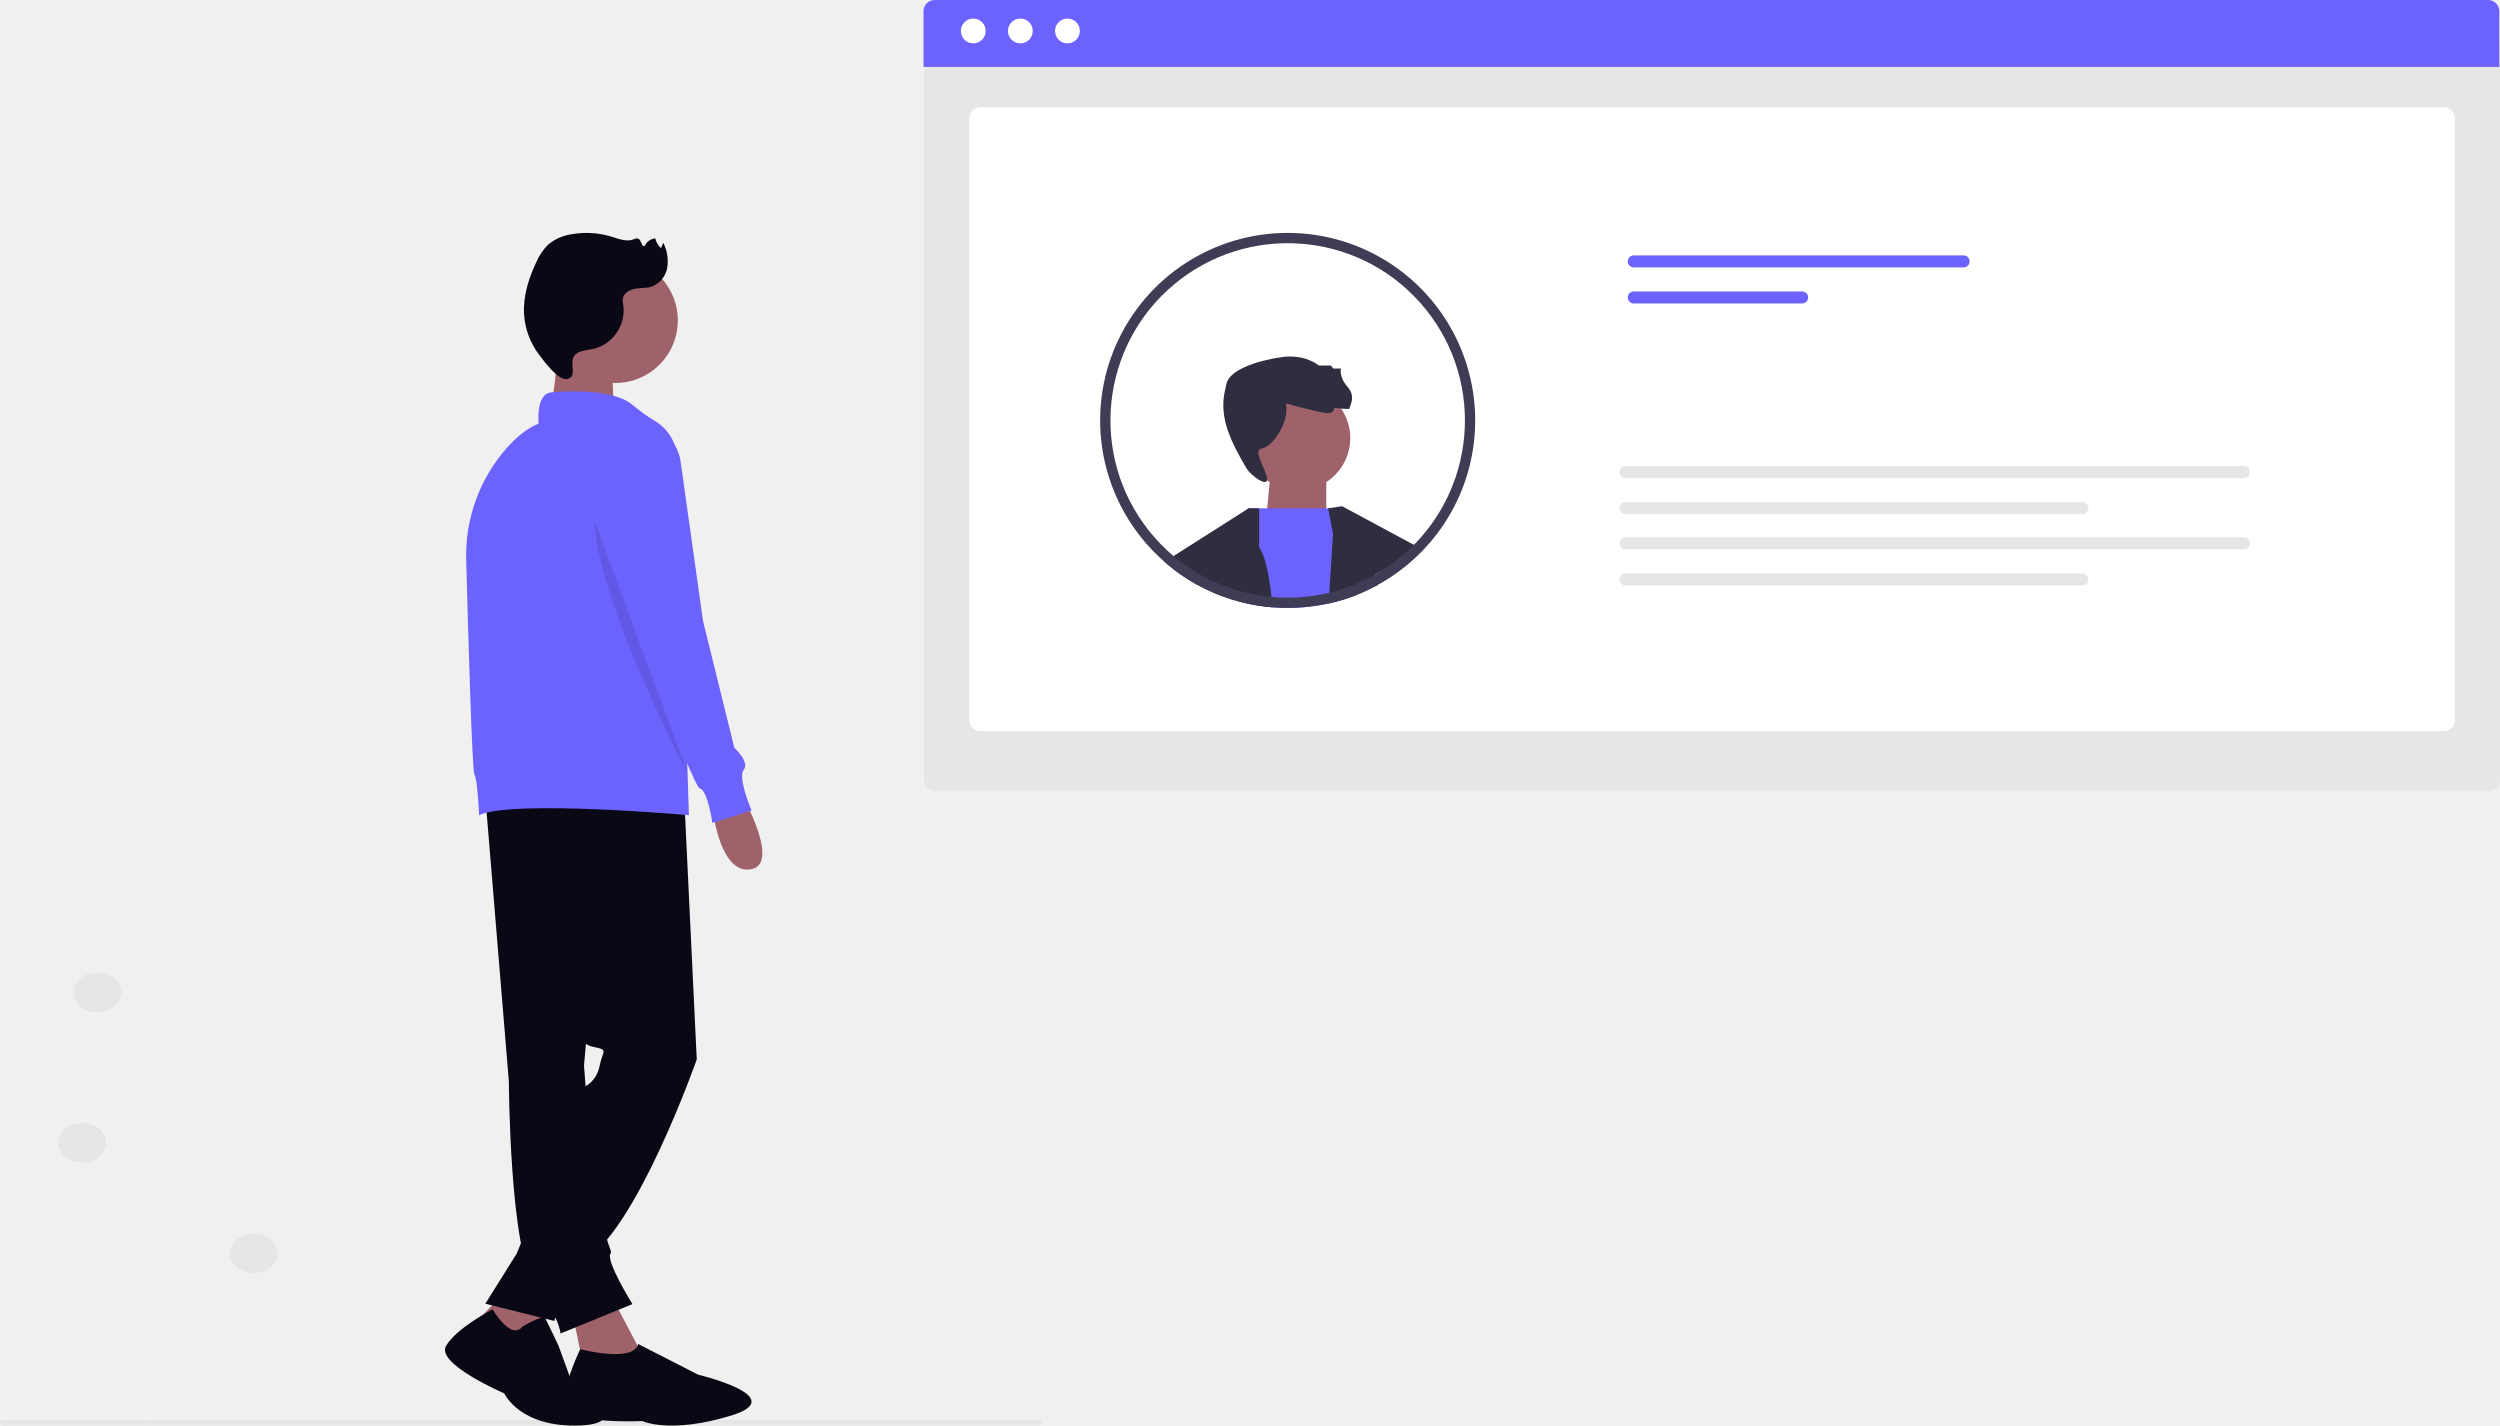
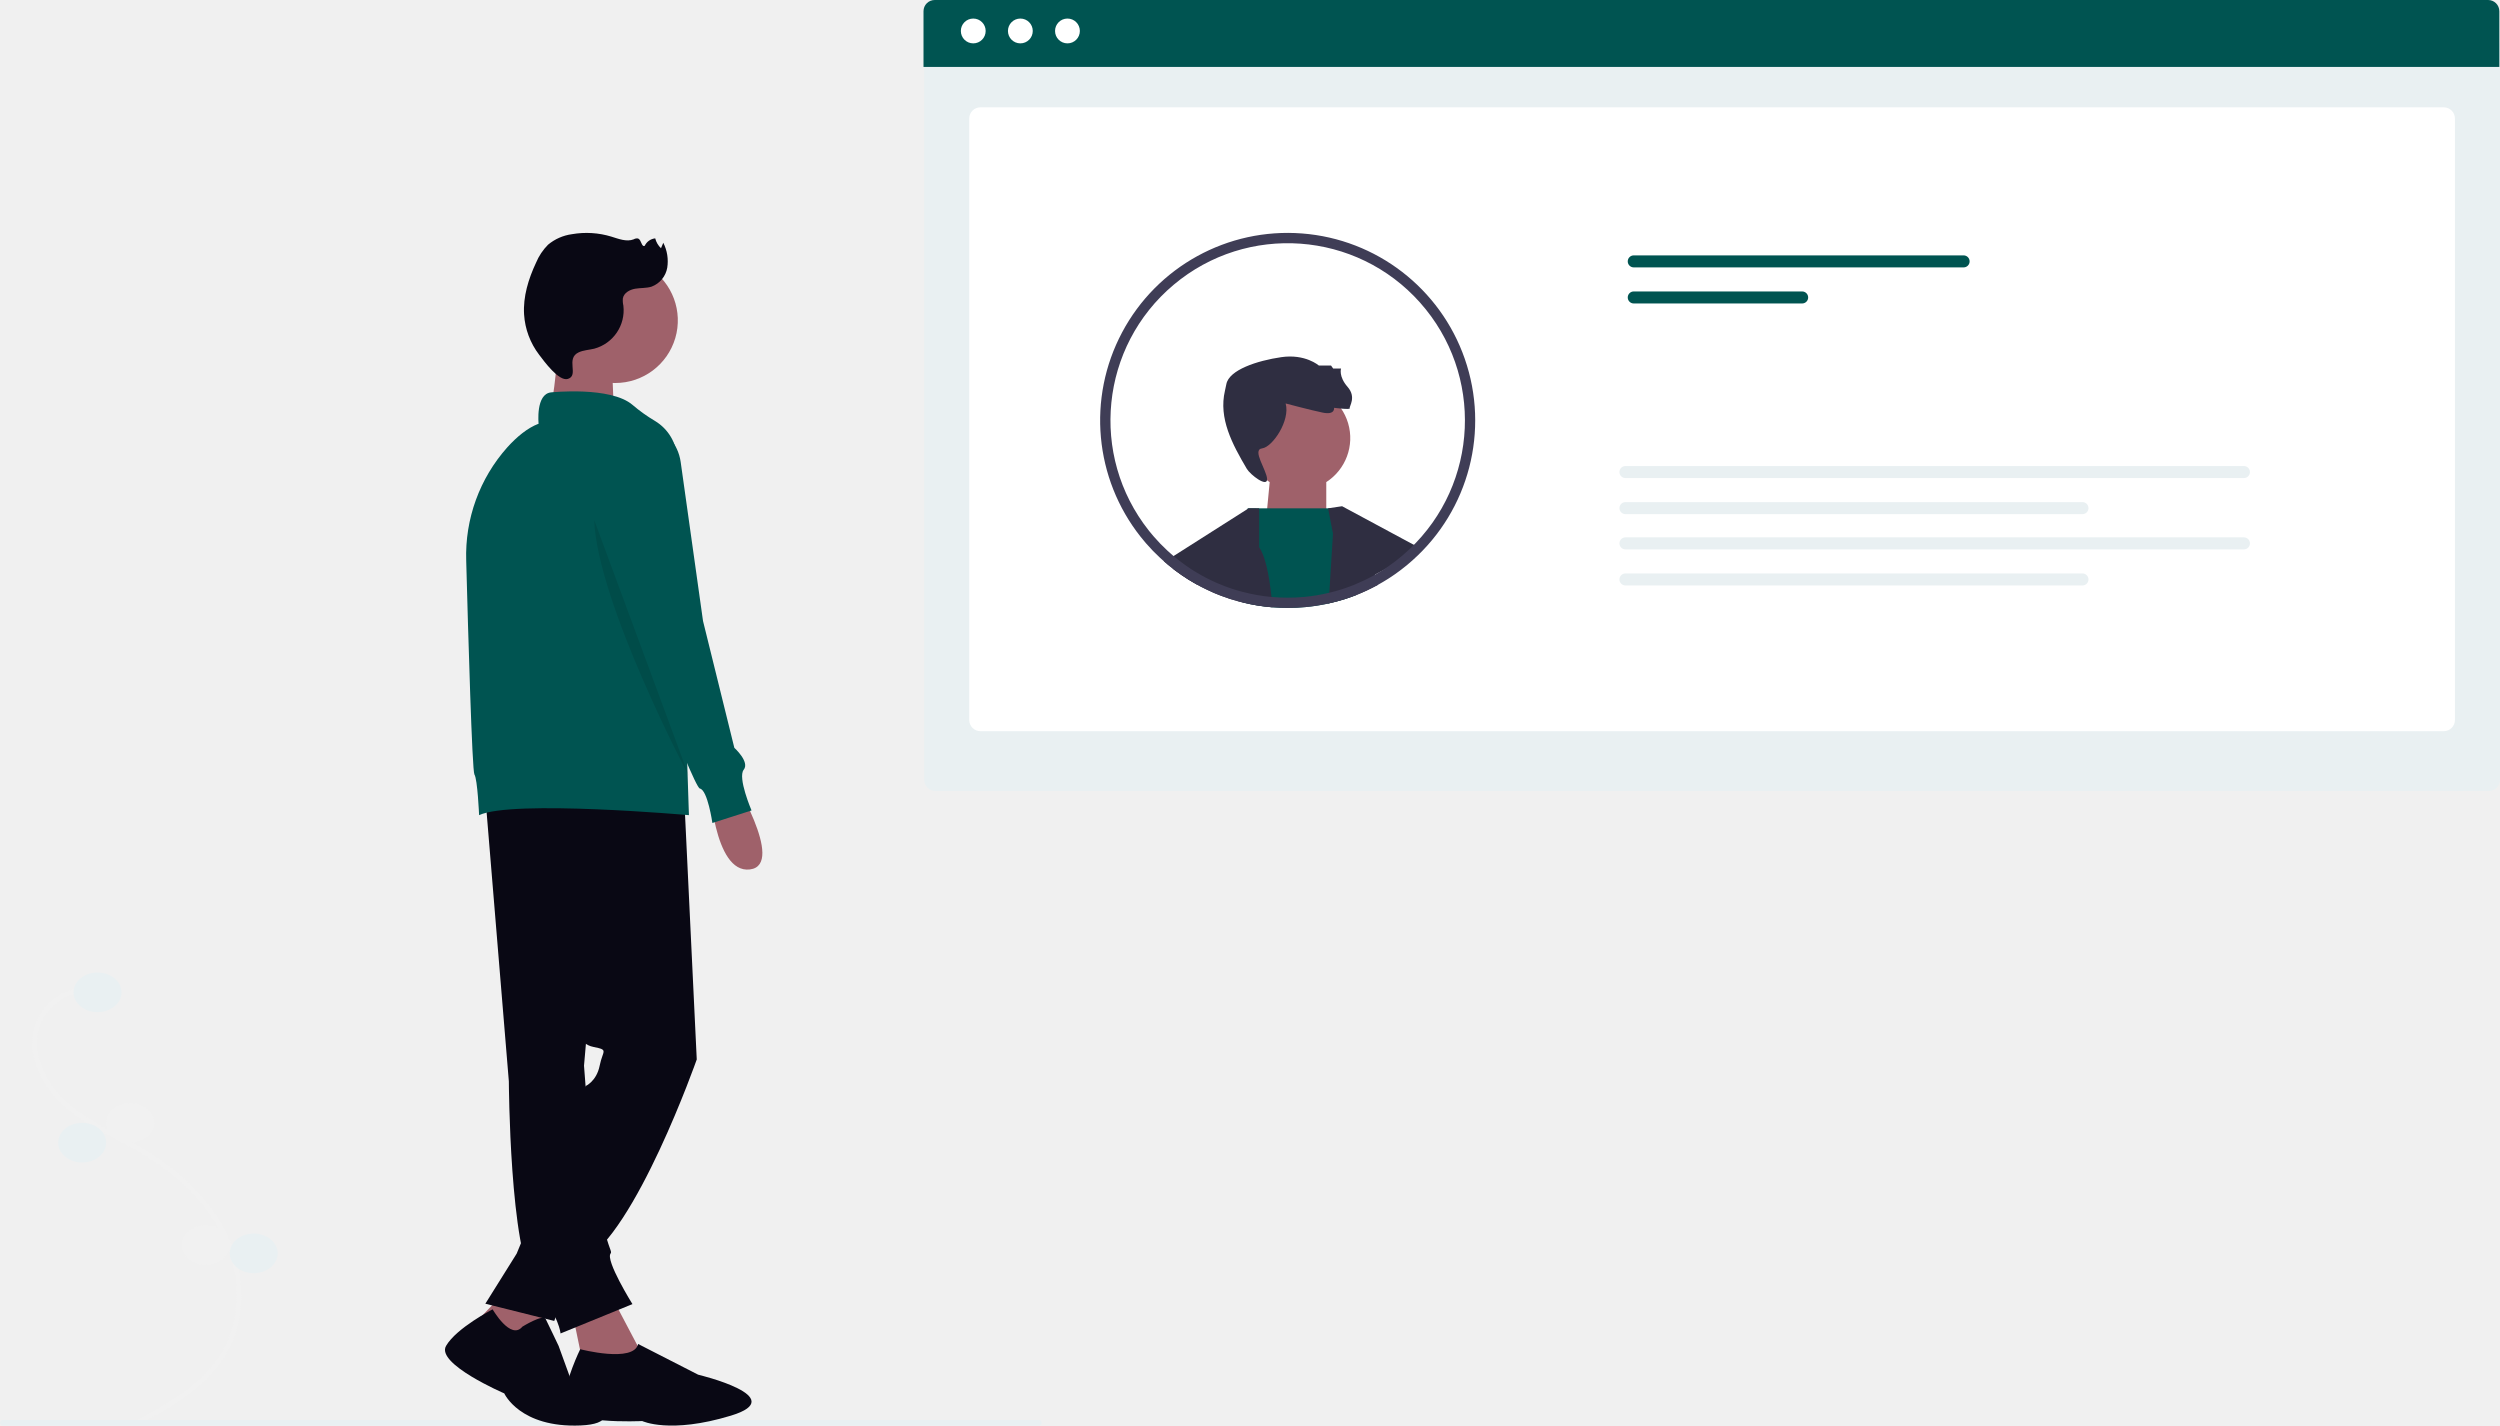
<svg xmlns="http://www.w3.org/2000/svg" width="960" height="547.43" viewBox="0 0 960 547.43" role="img" artist="Katerina Limpitsouni" source="https://undraw.co/">
  <g transform="translate(-519.042 -285.428)">
    <g transform="translate(531.458 658.869)">
      <path d="M211.328,684.637l-.851-1.574c11.416-6.174,25.623-13.857,33.043-26.466,7.315-12.43,7.479-29.308.428-44.049-6-12.545-17.023-23.785-31.875-32.5-2.93-1.72-6-3.35-8.979-4.926-7.189-3.81-14.623-7.75-20.752-13.34-8.442-7.7-14.83-20.618-10.069-32.126a21.353,21.353,0,0,1,18.508-12.95l.1,1.788a19.568,19.568,0,0,0-16.96,11.858c-4.424,10.694,1.646,22.829,9.626,30.107,5.962,5.437,13.294,9.322,20.384,13.08,2.991,1.585,6.084,3.225,9.047,4.964,15.162,8.9,26.429,20.406,32.584,33.275,7.3,15.271,7.113,32.794-.5,45.73C237.389,670.543,222.939,678.358,211.328,684.637Z" transform="translate(-170.645 -510.922)" fill="#f1f1f1" />
-       <ellipse cx="9.214" cy="7.608" rx="9.214" ry="7.608" transform="translate(15.818)" fill="#e6e6e6" />
+       <ellipse cx="9.214" cy="7.608" rx="9.214" ry="7.608" transform="translate(15.818)" fill="#e9f0f2" />
      <ellipse cx="9.214" cy="7.608" rx="9.214" ry="7.608" transform="translate(28.349 50.125)" fill="#f1f1f1" />
-       <ellipse cx="9.214" cy="7.608" rx="9.214" ry="7.608" transform="translate(9.92 57.733)" fill="#e6e6e6" />
+       <ellipse cx="9.214" cy="7.608" rx="9.214" ry="7.608" transform="translate(9.92 57.733)" fill="#e9f0f2" />
      <ellipse cx="9.214" cy="7.608" rx="9.214" ry="7.608" transform="translate(57.36 97.026)" fill="#f1f1f1" />
-       <ellipse cx="9.213" cy="7.608" rx="9.213" ry="7.608" transform="translate(75.789 100.251)" fill="#e6e6e6" />
+       <ellipse cx="9.213" cy="7.608" rx="9.213" ry="7.608" transform="translate(75.789 100.251)" fill="#e9f0f2" />
    </g>
    <g transform="translate(873.669 285.428)">
-       <path d="M0,0H605.115V282.837a4.3,4.3,0,0,1-4.3,4.3H4.3a4.3,4.3,0,0,1-4.3-4.3Z" transform="translate(0.258 16.59)" fill="#e6e6e6" />
+       <path d="M0,0H605.115V282.837a4.3,4.3,0,0,1-4.3,4.3H4.3a4.3,4.3,0,0,1-4.3-4.3Z" transform="translate(0.258 16.59)" fill="#e9f0f2" />
      <path d="M4.3,0H566.208a4.3,4.3,0,0,1,4.3,4.3V235.267a4.3,4.3,0,0,1-4.3,4.3H4.3a4.3,4.3,0,0,1-4.3-4.3V4.3A4.3,4.3,0,0,1,4.3,0Z" transform="translate(17.562 41.212)" fill="#fff" />
-       <path d="M4.3,0H600.814a4.3,4.3,0,0,1,4.3,4.3V25.707H0V4.3A4.3,4.3,0,0,1,4.3,0Z" fill="#6c63ff" />
+       <path d="M4.3,0H600.814a4.3,4.3,0,0,1,4.3,4.3V25.707H0V4.3A4.3,4.3,0,0,1,4.3,0Z" fill="#005451" />
      <circle cx="4.765" cy="4.765" r="4.765" transform="translate(50.51 7.125)" fill="#fff" />
-       <path d="M742.69,286.635a2.308,2.308,0,0,0,0,4.617H869.352a2.308,2.308,0,0,0,0-4.617Z" transform="translate(-469.955 -188.569)" fill="#6c63ff" />
-       <path d="M742.69,299.518a2.308,2.308,0,1,0,0,4.617h64.664a2.308,2.308,0,1,0,0-4.617Z" transform="translate(-469.955 -187.601)" fill="#6c63ff" />
-       <path d="M739.726,361.871a2.308,2.308,0,0,0,0,4.617H977.218a2.308,2.308,0,0,0,0-4.617Z" transform="translate(-470.178 -182.912)" fill="#e6e6e6" />
-       <path d="M739.726,374.754a2.308,2.308,0,1,0,0,4.617H915.219a2.308,2.308,0,1,0,0-4.617Z" transform="translate(-470.178 -181.943)" fill="#e6e6e6" />
-       <path d="M739.726,387.345a2.308,2.308,0,1,0,0,4.617H977.218a2.308,2.308,0,1,0,0-4.617Z" transform="translate(-470.178 -180.997)" fill="#e6e6e6" />
-       <path d="M739.726,400.227a2.308,2.308,0,1,0,0,4.617H915.219a2.308,2.308,0,1,0,0-4.617Z" transform="translate(-470.178 -180.028)" fill="#e6e6e6" />
+       <path d="M742.69,286.635a2.308,2.308,0,0,0,0,4.617H869.352a2.308,2.308,0,0,0,0-4.617Z" transform="translate(-469.955 -188.569)" fill="#005451" />
+       <path d="M742.69,299.518a2.308,2.308,0,1,0,0,4.617h64.664a2.308,2.308,0,1,0,0-4.617Z" transform="translate(-469.955 -187.601)" fill="#005451" />
+       <path d="M739.726,361.871a2.308,2.308,0,0,0,0,4.617H977.218a2.308,2.308,0,0,0,0-4.617Z" transform="translate(-470.178 -182.912)" fill="#e9f0f2" />
+       <path d="M739.726,374.754a2.308,2.308,0,1,0,0,4.617H915.219a2.308,2.308,0,1,0,0-4.617Z" transform="translate(-470.178 -181.943)" fill="#e9f0f2" />
+       <path d="M739.726,387.345a2.308,2.308,0,1,0,0,4.617H977.218a2.308,2.308,0,1,0,0-4.617Z" transform="translate(-470.178 -180.997)" fill="#e9f0f2" />
+       <path d="M739.726,400.227a2.308,2.308,0,1,0,0,4.617H915.219a2.308,2.308,0,1,0,0-4.617Z" transform="translate(-470.178 -180.028)" fill="#e9f0f2" />
      <g transform="translate(67.83 89.438)">
        <g transform="translate(47.287 47.463)">
          <path d="M7.676,53.551,9.256,37.029A20.1,20.1,0,1,1,30.988,37V53.551Z" transform="translate(8.559 11.225)" fill="#9f616a" />
          <path d="M619.84,338.195s9.38,2.512,14.237,3.518,4.355-1.843,4.355-1.843,6.365.837,6.03.167,2.68-4.187-.837-8.207-2.513-7.035-2.513-7.035H638.1l-.837-1.173h-4.69s-5.185-4.547-14.4-3.207-20.107,4.882-21.112,10.409c-.136.75-.316,1.583-.524,2.462-2.519,10.635,2.833,20.586,8.385,30,1.364,2.314,7.964,7.359,7.795,3.9s-5.941-11.236-1.921-11.738S621.683,344.727,619.84,338.195Z" transform="translate(-595.896 -320.168)" fill="#2f2e41" />
        </g>
-         <path d="M614.285,414.984a70.294,70.294,0,0,1-11.5-1.89l.212-4.008,1.76-31.871.016-.244h35.407l5.556,29.345.75,3.959c-1.466.57-2.949,1.108-4.464,1.581-.017,0-.017.016-.033.016-2.1.652-4.237,1.222-6.388,1.694a73.717,73.717,0,0,1-8.668,1.336,66.719,66.719,0,0,1-6.778.326C618.2,415.228,616.224,415.147,614.285,414.984Z" transform="translate(-548.132 -271.215)" fill="#6c63ff" />
+         <path d="M614.285,414.984a70.294,70.294,0,0,1-11.5-1.89l.212-4.008,1.76-31.871.016-.244h35.407l5.556,29.345.75,3.959c-1.466.57-2.949,1.108-4.464,1.581-.017,0-.017.016-.033.016-2.1.652-4.237,1.222-6.388,1.694a73.717,73.717,0,0,1-8.668,1.336,66.719,66.719,0,0,1-6.778.326C618.2,415.228,616.224,415.147,614.285,414.984Z" transform="translate(-548.132 -271.215)" fill="#005451" />
        <path d="M593.4,409.314c-1.466-.635-2.884-1.32-4.285-2.037l-.6-.31c-.407-.212-.831-.44-1.238-.668q-.832-.464-1.613-.929c-.505-.293-1.026-.6-1.532-.912-.033-.016-.049-.033-.081-.033-1.76-1.124-3.487-2.281-5.149-3.536l-.831-.635-.293-4.693.423-.261,28.433-18.086.391-.244.033-.016,4.008.016V391.9c2.265,3.275,3.8,10.135,4.742,19.113.13,1.287.244,2.607.359,3.976a70.292,70.292,0,0,1-11.5-1.89c-.407-.081-.8-.179-1.206-.293a67.434,67.434,0,0,1-7.006-2.249c-.7-.261-1.385-.538-2.069-.815l-.065-.033C594.021,409.575,593.7,409.445,593.4,409.314Z" transform="translate(-550.012 -271.216)" fill="#2f2e41" />
        <path d="M587.505,405q-.832-.464-1.613-.929c-.505-.293-1.026-.6-1.532-.912-.033-.016-.049-.033-.081-.033-1.76-1.124-3.487-2.281-5.149-3.536l-.831-.635c-.13-.114-.26-.212-.407-.326-1.042-.8-2.053-1.629-3.03-2.509-.049-.033-.081-.082-.13-.114a11.205,11.205,0,0,1,3.276-1.743l1.157.342,8.245,2.477.049,3.34Z" transform="translate(-550.241 -269.915)" fill="#2f2e41" />
        <path d="M652.529,406.4c-.489.261-.978.521-1.466.766-.115.065-.212.114-.309.163-.652.326-1.287.652-1.939.961-.017.016-.049.016-.049.033-.033.016-.081.033-.114.049-1.466.7-2.949,1.352-4.465,1.955-1.466.57-2.949,1.108-4.464,1.581-.017,0-.017.016-.033.016-2.1.652-4.237,1.222-6.388,1.694a13.445,13.445,0,0,1,.522-3.959l.016-.228,1.4-22.681-1.874-9.728,5.378-.8,29.573,15.919s-3.259,3.259-16.636,10.2C650.5,402.96,652.236,405,652.529,406.4Z" transform="translate(-545.837 -271.271)" fill="#2f2e41" />
        <path d="M630.393,418.388c-2.119.2-4.269.293-6.42.293-2.086,0-4.155-.082-6.225-.277.13,1.287.244,2.607.359,3.976,1.939.163,3.91.244,5.866.244a66.719,66.719,0,0,0,6.778-.326,73.706,73.706,0,0,0,8.668-1.336,13.445,13.445,0,0,1,.522-3.959l.016-.228A67.736,67.736,0,0,1,630.393,418.388Zm61.574-91.442a72.008,72.008,0,1,0-124.437,68.4c.652.815,1.32,1.629,2,2.411.065.065.1.114.146.163a68.629,68.629,0,0,0,5.361,5.524c.457.424.928.847,1.4,1.255.049.033.082.081.13.114.978.88,1.988,1.711,3.03,2.509.147.114.278.212.407.326l.831.635c1.662,1.255,3.389,2.411,5.149,3.536.033,0,.049.016.081.033.505.31,1.026.619,1.532.912q.783.464,1.613.929c.407.228.831.456,1.238.668l.6.31c1.4.717,2.819,1.4,4.285,2.037.294.13.619.261.913.391l.065.033c.684.277,1.368.554,2.069.815A67.406,67.406,0,0,0,605.4,420.2c.407.114.8.212,1.206.293a70.3,70.3,0,0,0,11.5,1.89c1.939.163,3.91.244,5.866.244a66.711,66.711,0,0,0,6.778-.326,73.713,73.713,0,0,0,8.668-1.336c2.151-.472,4.286-1.043,6.388-1.694.016,0,.016-.016.033-.016,1.515-.472,3-1.01,4.464-1.581,1.516-.6,3-1.255,4.465-1.955.033-.016.081-.033.114-.049,0-.016.033-.016.049-.033.652-.31,1.286-.635,1.939-.961.1-.049.195-.1.309-.163.489-.244.977-.505,1.466-.766.033-.016.049-.033.081-.049,1.287-.717,2.559-1.466,3.813-2.265.342-.212.684-.424,1.026-.668.505-.31.994-.652,1.466-.994.636-.44,1.271-.9,1.89-1.369a5.031,5.031,0,0,0,.586-.44c1.516-1.141,2.982-2.346,4.383-3.617a71.946,71.946,0,0,0,20.074-77.4Zm-21.3,73.193a69.7,69.7,0,0,1-5.54,4.693c-.423.326-.864.652-1.3.945-.424.326-.847.636-1.287.929-.375.261-.75.521-1.141.766-.033.033-.081.049-.114.082-.278.2-.57.375-.847.554-.864.538-1.76,1.075-2.64,1.581-.212.114-.407.244-.619.358-.115.065-.228.13-.359.2-.488.277-.978.521-1.466.782-.065.049-.146.065-.212.114a.121.121,0,0,0-.065.033c-.342.179-.684.342-1.026.505-.294.147-.57.293-.864.424-1.189.57-2.412,1.108-3.634,1.613-1.287.521-2.59.994-3.91,1.434-.326.114-.668.244-1.01.342-1.548.489-3.1.929-4.677,1.287a67.738,67.738,0,0,1-9.564,1.613c-2.119.2-4.269.293-6.42.293-2.086,0-4.155-.082-6.225-.277a67.063,67.063,0,0,1-10.933-1.923c-.131-.033-.277-.065-.407-.1a62.48,62.48,0,0,1-8.62-2.933c-.146-.065-.31-.114-.44-.179-.163-.065-.31-.114-.44-.179-.163-.065-.309-.13-.456-.2-1.222-.538-2.411-1.124-3.6-1.727l-.555-.293c-1.059-.554-2.1-1.124-3.128-1.76-.358-.2-.733-.424-1.092-.652-.407-.244-.815-.505-1.206-.766l-.293-.2c-.913-.619-1.841-1.238-2.721-1.906-.619-.456-1.222-.9-1.825-1.369-.391-.293-.782-.6-1.157-.929-.244-.179-.488-.391-.734-.6-.325-.277-.652-.554-.977-.847-.505-.407-.978-.864-1.434-1.287a64.748,64.748,0,0,1-5.2-5.377c-.554-.619-1.076-1.238-1.58-1.89a3.911,3.911,0,0,1-.326-.407,68.058,68.058,0,1,1,100.045,7.251Z" transform="translate(-551.954 -278.611)" fill="#3f3d56" />
      </g>
    </g>
    <circle cx="4.765" cy="4.765" r="4.765" transform="translate(888.008 292.553)" fill="#fff" />
    <circle cx="4.765" cy="4.765" r="4.765" transform="translate(906.093 292.553)" fill="#fff" />
-     <path d="M547.083,704.723H149.141a1.076,1.076,0,0,1,0-2.15H547.083a1.076,1.076,0,0,1,0,2.15Z" transform="translate(370.946 128.135)" fill="#e6e6e6" />
+     <path d="M547.083,704.723H149.141a1.076,1.076,0,0,1,0-2.15H547.083a1.076,1.076,0,0,1,0,2.15Z" transform="translate(370.946 128.135)" fill="#e9f0f2" />
    <g transform="translate(689.911 374.867)">
      <g transform="translate(30.324 0)">
        <path d="M44.321,82.756s-.465-6.672-.69-13.553q.493.021.986.02A24.033,24.033,0,1,0,22.694,55.068c-.718,9.313-2.043,23.3-3.627,25.28C17.346,82.5,31.011,82.8,38.93,82.8c3.151,0,5.391-.048,5.391-.048" transform="translate(-9.542 -11.589)" fill="#9f616a" />
        <path d="M30.475,57.289c1.857-.842,3.957-.911,5.939-1.387a15.292,15.292,0,0,0,11.18-16.5,8.772,8.772,0,0,1-.2-2.842c.389-2.094,2.632-3.322,4.73-3.682s4.3-.155,6.324-.81a9.491,9.491,0,0,0,5.986-7.256,15.71,15.71,0,0,0-1.52-9.582l-.881,2.108a7.983,7.983,0,0,1-2.222-3.8,5.046,5.046,0,0,0-4.023,2.851c-1.244.635-1.241-2.284-2.539-2.791a2.385,2.385,0,0,0-1.677.306c-2.75,1.085-5.787-.171-8.611-1.036a32.623,32.623,0,0,0-15.1-.933,18.105,18.105,0,0,0-9.205,4.048A21.486,21.486,0,0,0,14.048,22.9c-2.92,6.22-5.012,13.013-4.589,19.869a28.483,28.483,0,0,0,5.78,15.462c1.779,2.319,7.544,10.383,11.047,9.28,4.4-1.378-1.039-7.85,4.188-10.222" transform="translate(-9.405 -11.449)" fill="#090814" />
      </g>
      <path d="M402.746,449.166s21.473,34.711,7.416,36.469-15.584-33.573-15.584-33.573Z" transform="translate(-293.053 -241.209)" fill="#9f616a" />
-       <path d="M334.032,206.805h0a17.761,17.761,0,0,1,13.068,14.7l8.578,61.06,12.026,48.705s6.014,5.411,3.6,8.419,3.006,15.634,3.006,15.634l-15.037,4.81s-1.8-12.627-4.81-13.229c-2.642-.528-32.22-79.541-39.349-98.682-.983-2.639-1.539-4.14-1.539-4.14S314.791,203.8,334.032,206.805Z" transform="translate(-256.588 -133.547)" fill="#6c63ff" />
+       <path d="M334.032,206.805h0a17.761,17.761,0,0,1,13.068,14.7l8.578,61.06,12.026,48.705s6.014,5.411,3.6,8.419,3.006,15.634,3.006,15.634l-15.037,4.81s-1.8-12.627-4.81-13.229c-2.642-.528-32.22-79.541-39.349-98.682-.983-2.639-1.539-4.14-1.539-4.14S314.791,203.8,334.032,206.805Z" transform="translate(-256.588 -133.547)" fill="#005451" />
      <path d="M188.048,724.945l13.079,24.818-21.794,6.354-4.642-22.445Z" transform="translate(-126.018 -320.257)" fill="#9f616a" />
      <path d="M309.285,792.282l23.038,11.786s36.053,8.6,12.579,15.739-34.041,2.066-34.041,2.066-30.708,1.6-30.213-6.971,6.4-20.614,6.4-20.614S307.6,799.657,309.285,792.282Z" transform="translate(-235.113 -365.634)" fill="#090814" />
      <path d="M248.792,436.043l9.019,109.136s.3,65.241,9.922,77.869,9.922,18.941,9.922,18.941l27.62-11.277s-10.483-16.834-8.382-19.444c1.3-1.654-5.292-2.707-10.218-72.1l10.218-117.254Z" transform="translate(-233.283 -219.374)" fill="#090814" />
      <path d="M267.578,787.911" transform="translate(-238.239 -365.3)" fill="none" stroke="#3f3d56" stroke-miterlimit="10" stroke-width="1" />
      <path d="M145.625,723.35,137.207,745.6l-24.052-9.019,15.037-15.634Z" transform="translate(-105.462 -313.967)" fill="#9f616a" />
      <path d="M320.943,443.918l4.81,100.417s-23.45,66.744-43.9,77.568c0,0,0,13.229-4.81,15.634a12.076,12.076,0,0,0-6.013,7.216l-26.457-6.615L256.6,618.9l26.457-64.339s4.209-1.8,5.411-7.817,3.608-6.013-2.409-7.216-6.013-7.216-6.013-7.216l-19.843-91.4Z" transform="translate(-229.069 -226.95)" fill="#090814" />
-       <path d="M264.941,186.656s22.846-2.409,31.268,4.81a61.87,61.87,0,0,0,8.612,6.161,17.663,17.663,0,0,1,8.57,14.621l4.469,136.759s-67.947-6.013-80.574,0c0,0-.6-13.829-1.8-15.634-.876-1.315-2.393-53.759-3.149-82.088a62.376,62.376,0,0,1,15.784-43.531c3.645-4.034,7.716-7.415,12.016-9.069C260.135,198.682,258.932,187.257,264.941,186.656Z" transform="translate(-224.181 -125.423)" fill="#6c63ff" />
+       <path d="M264.941,186.656s22.846-2.409,31.268,4.81a61.87,61.87,0,0,0,8.612,6.161,17.663,17.663,0,0,1,8.57,14.621l4.469,136.759s-67.947-6.013-80.574,0c0,0-.6-13.829-1.8-15.634-.876-1.315-2.393-53.759-3.149-82.088a62.376,62.376,0,0,1,15.784-43.531c3.645-4.034,7.716-7.415,12.016-9.069C260.135,198.682,258.932,187.257,264.941,186.656Z" transform="translate(-224.181 -125.423)" fill="#005451" />
      <path d="M314.078,268.411l36.378,98.414S315.281,300.28,314.078,268.411Z" transform="translate(-256.779 -158.173)" opacity="0.1" />
      <path d="M239.554,781.036s7.95-4.926,8.944-2.956,4.969,10.345,4.969,10.345l4.472,12.316s27.332,17.243,3.975,18.228S232.6,806.654,232.6,806.654s-26.335-11.331-22.36-18.228,17.888-14.051,17.888-14.051S235.082,786.455,239.554,781.036Z" transform="translate(-209.83 -361.031)" fill="#090814" />
    </g>
  </g>
</svg>
